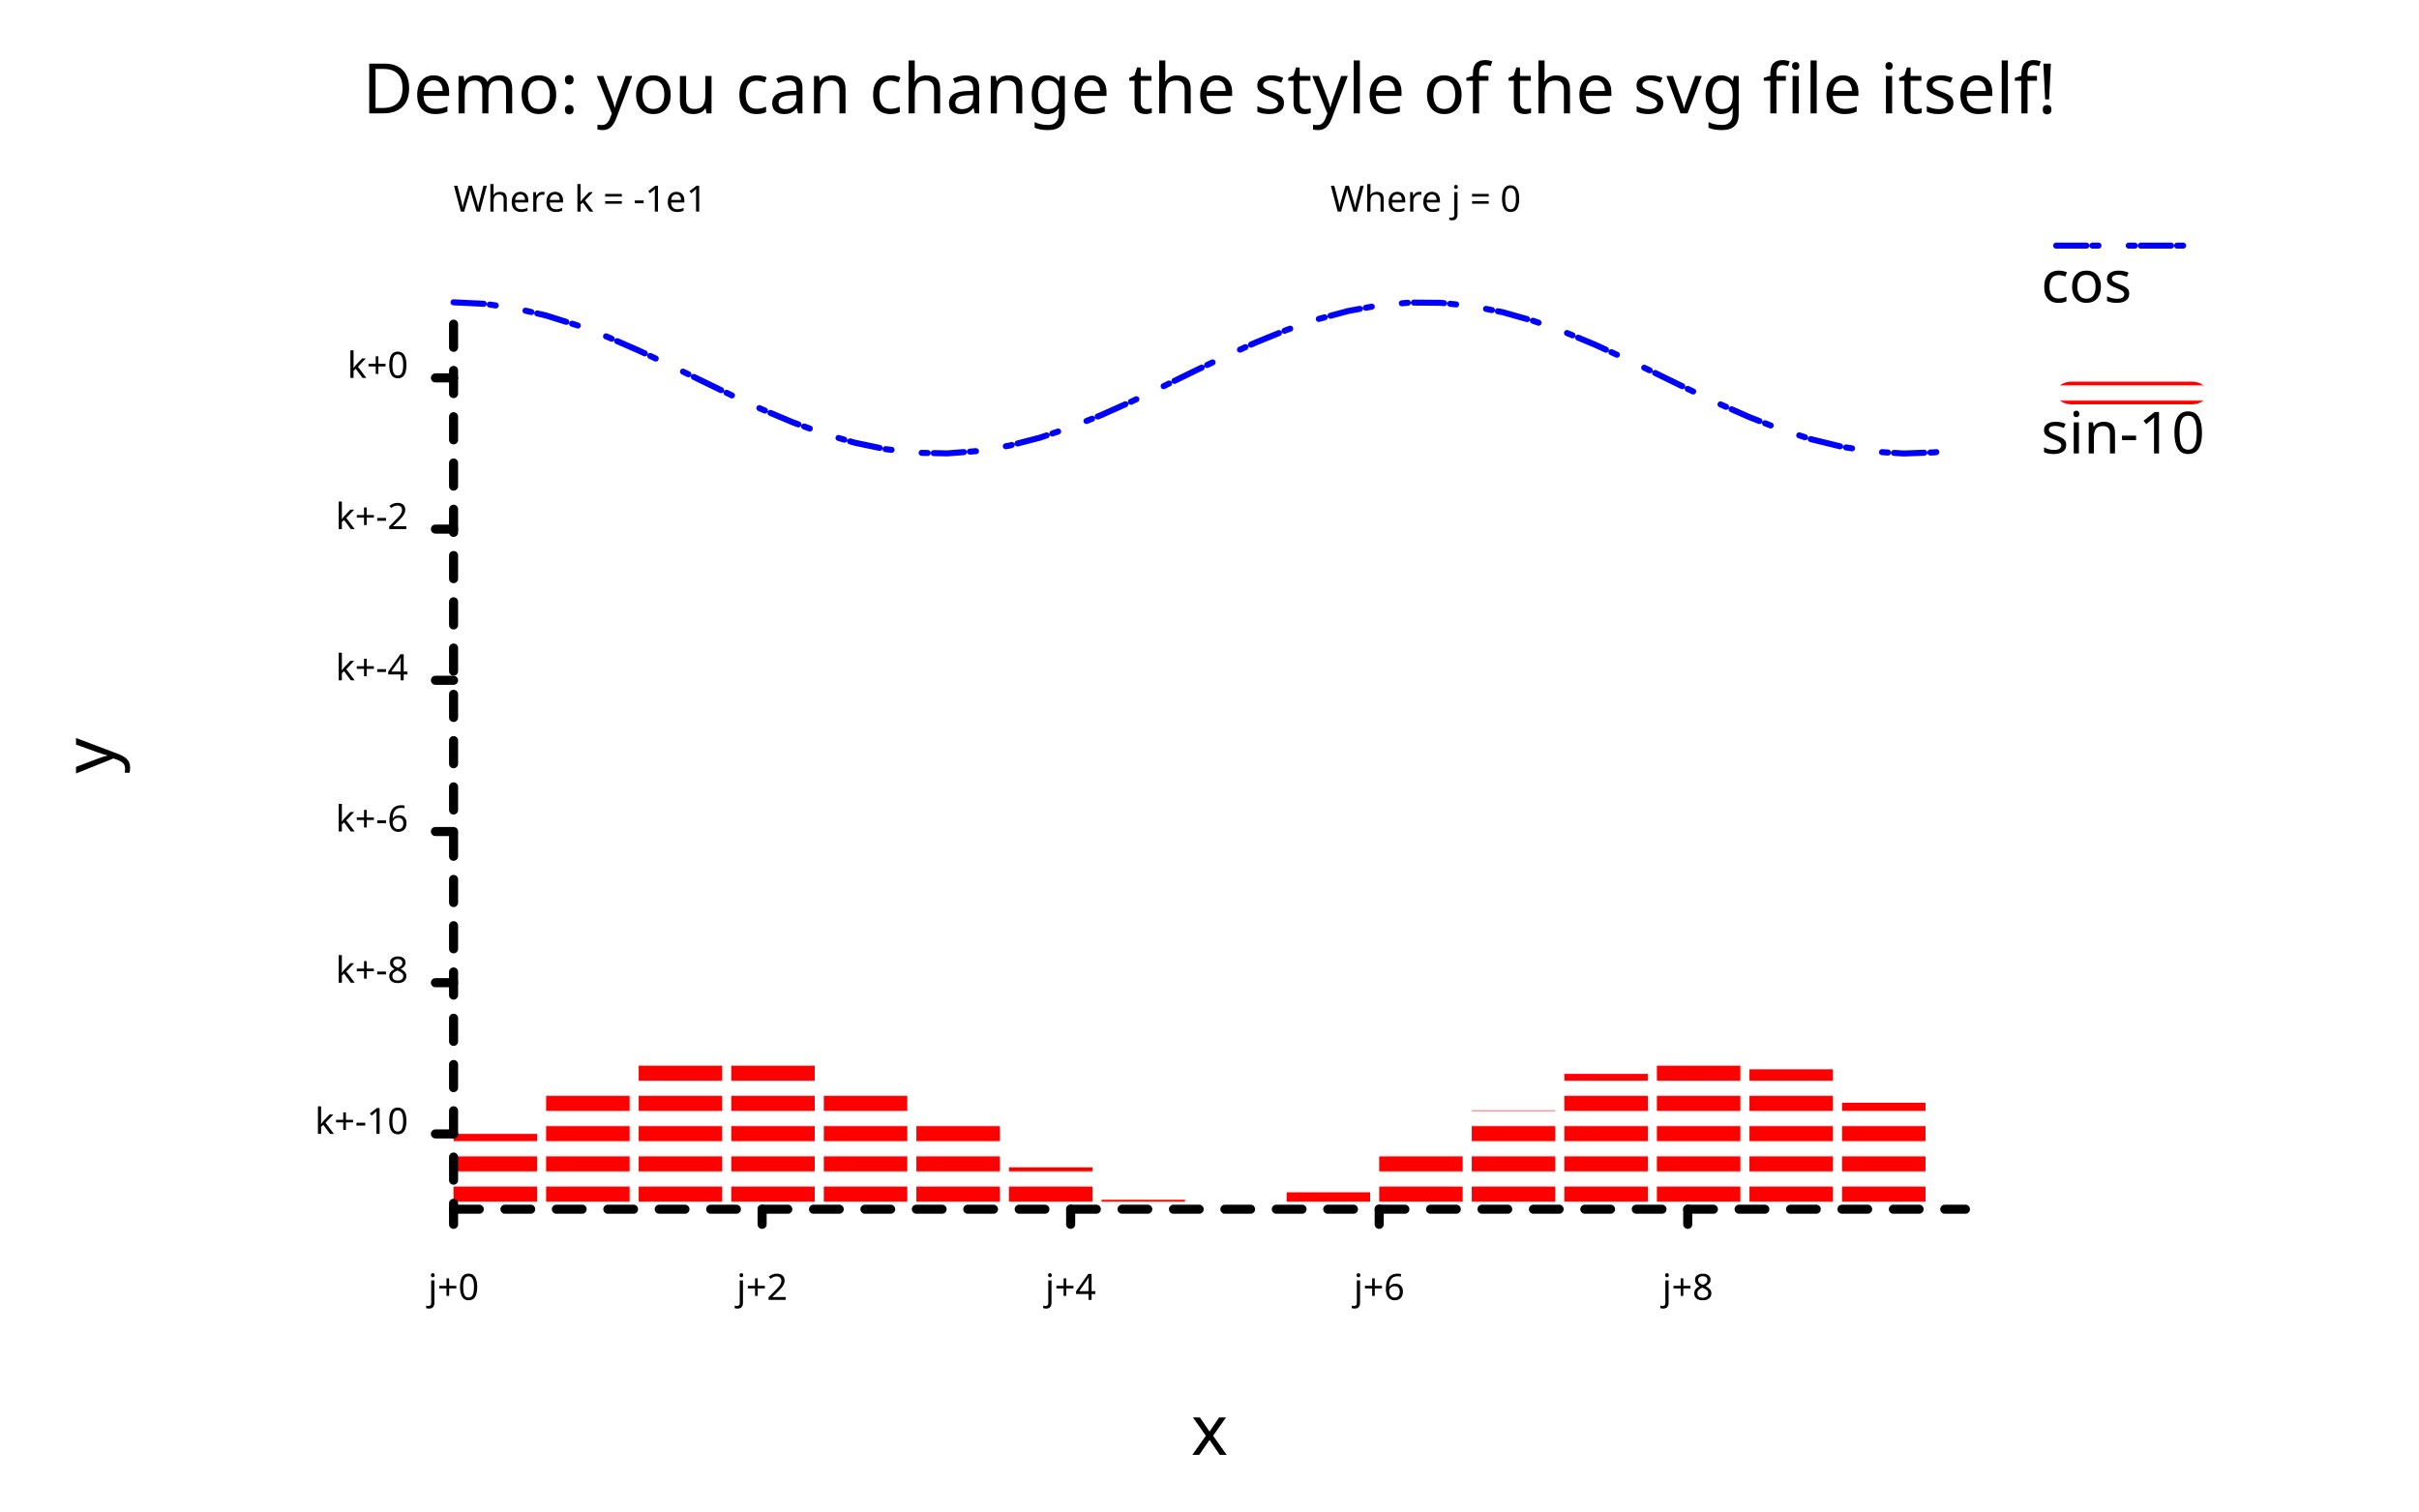
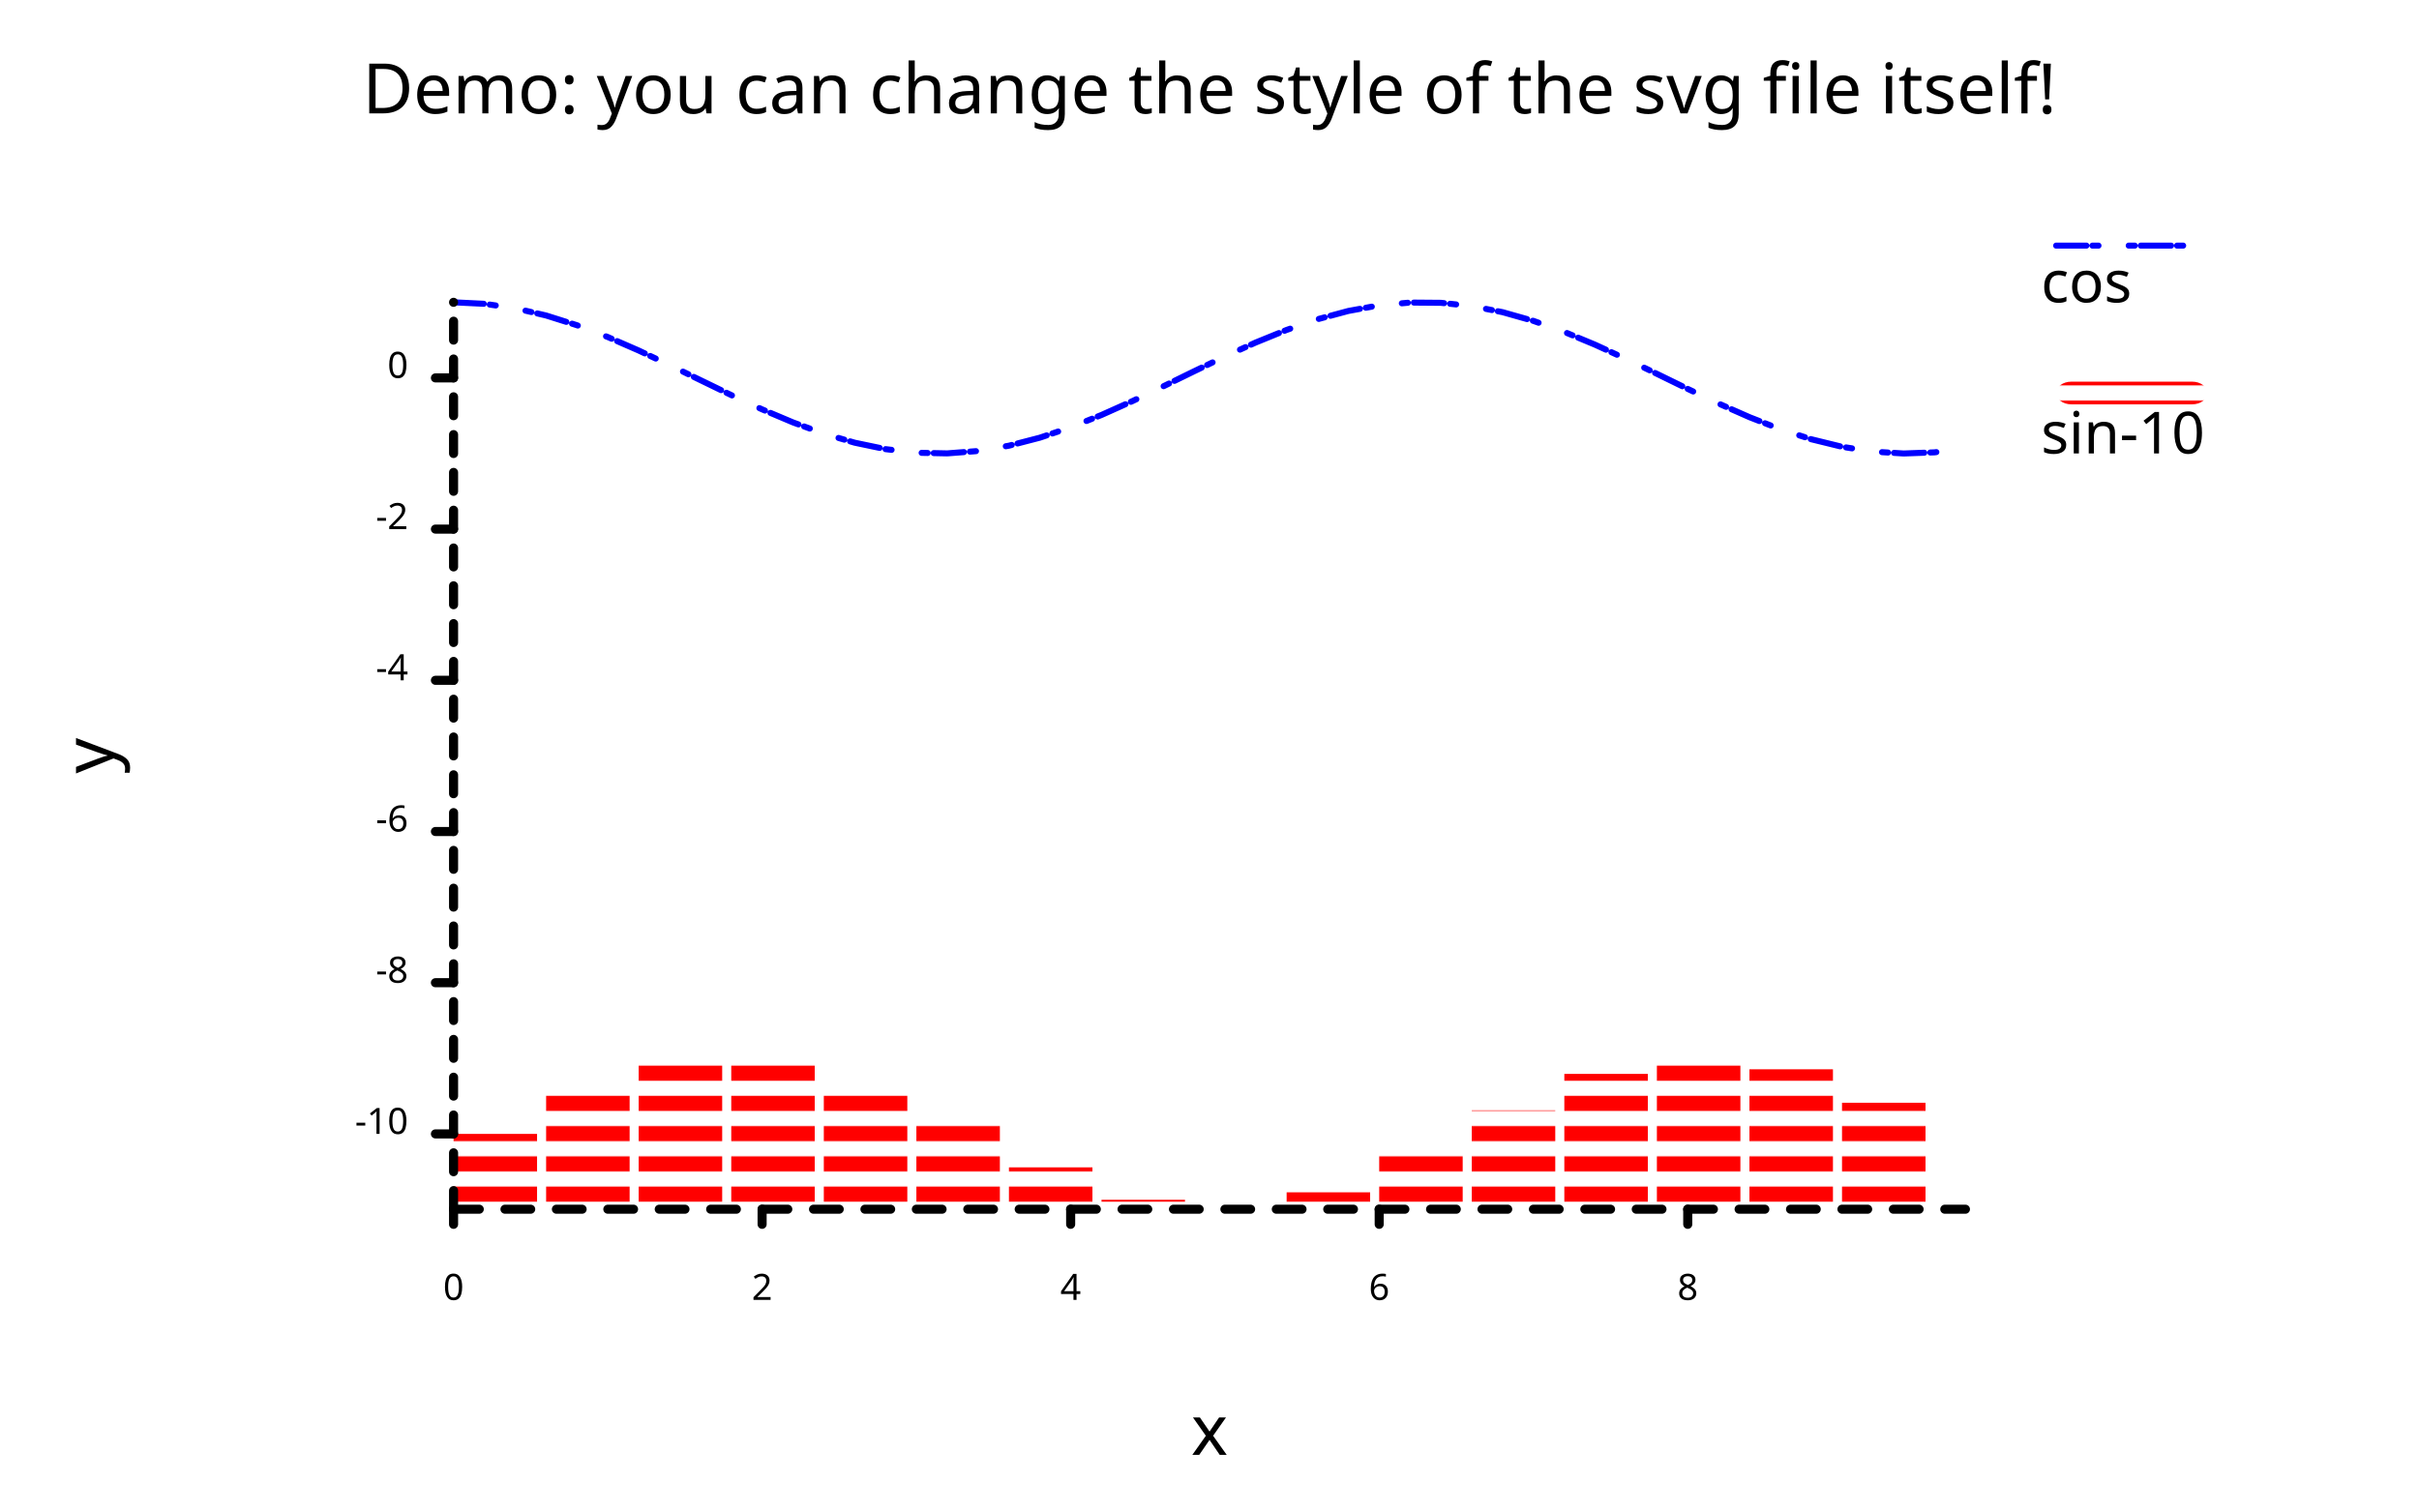
<svg xmlns="http://www.w3.org/2000/svg" width="800" class="poloto_background poloto" height="500" viewBox="0 0 800 500">
  <style>.poloto { stroke-linecap:round; stroke-linejoin:round; font-family: 'Tahoma', sans-serif; stroke-width:2; } .scatter{stroke-width:7} .poloto_text{fill: black;} .poloto_axis_lines{stroke: black;stroke-width:3;fill:none;stroke-dasharray:none} .poloto_background{background-color: AliceBlue;} .poloto0stroke{stroke:  blue;} .poloto1stroke{stroke:  red;} .poloto2stroke{stroke:  green;} .poloto3stroke{stroke:  gold;} .poloto4stroke{stroke:  aqua;} .poloto5stroke{stroke:  lime;} .poloto6stroke{stroke:  orange;} .poloto7stroke{stroke:  chocolate;} .poloto0fill{fill:blue;} .poloto1fill{fill:red;} .poloto2fill{fill:green;} .poloto3fill{fill:gold;} .poloto4fill{fill:aqua;} .poloto5fill{fill:lime;} .poloto6fill{fill:orange;} .poloto7fill{fill:chocolate;}</style>
  <defs>
    <pattern id="pattern" patternUnits="userSpaceOnUse" width="50" height="50">
      <circle cx="25" cy="25" r="25" fill="black" fill-opacity="0.2" />
    </pattern>
    <pattern id="pattern2" patternUnits="userSpaceOnUse" width="10" height="10">
      <line x1="0" y1="5" x2="10" y2="5" stroke="red" stroke-width="5" />
    </pattern>
  </defs>
  <style>
        .poloto_background.poloto_background{
            fill: url(#pattern);
        }
        .poloto0stroke.poloto0stroke{
            stroke-dasharray:10 2 2;
        }
        .poloto1fill.poloto1fill{
            fill: url(#pattern2);
        }
        </style>
  <text class="poloto_text" alignment-baseline="middle" text-anchor="start" font-size="large" x="675" y="100">cos</text>
  <line class="poloto0stroke poloto0legend" stroke="black" x1="680" x2="730" y1="81.25" y2="81.25" />
  <path class="poloto0stroke" fill="none" stroke="black" d=" M 150 100 L 160.204 100.498 L 170.408 101.974 L 180.612 104.368 L 190.816 107.585 L 201.02 111.496 L 211.224 115.946 L 221.429 120.757 L 231.633 125.738 L 241.837 130.69 L 252.041 135.415 L 262.245 139.725 L 272.449 143.449 L 282.653 146.437 L 292.857 148.571 L 303.061 149.766 L 313.265 149.973 L 323.469 149.186 L 333.673 147.434 L 343.878 144.789 L 354.082 141.354 L 364.286 137.268 L 374.49 132.694 L 384.694 127.813 L 394.898 122.82 L 405.102 117.914 L 415.306 113.291 L 425.51 109.136 L 435.714 105.613 L 445.918 102.863 L 456.122 100.996 L 466.327 100.086 L 476.531 100.17 L 486.735 101.245 L 496.939 103.266 L 507.143 106.154 L 517.347 109.794 L 527.551 114.041 L 537.755 118.724 L 547.959 123.659 L 558.163 128.647 L 568.367 133.49 L 578.571 137.994 L 588.776 141.981 L 598.98 145.292 L 609.184 147.794 L 619.388 149.387 L 629.592 150.008 L 639.796 149.633 L 650 148.276" />
  <text class="poloto_text" alignment-baseline="middle" text-anchor="start" font-size="large" x="675" y="150">sin-10</text>
  <rect class="poloto1fill poloto1legend" x="680" y="126.25" width="50" height="7.5" rx="5" ry="5" />
  <g class="poloto1fill">
    <rect x="150" y="375.088" width="27.612" height="24.912" />
    <rect x="180.612" y="360.967" width="27.612" height="39.033" />
    <rect x="211.224" y="351.779" width="27.612" height="48.221" />
    <rect x="241.837" y="350.734" width="27.612" height="49.266" />
    <rect x="272.449" y="358.196" width="27.612" height="41.804" />
    <rect x="303.061" y="371.559" width="27.612" height="28.441" />
    <rect x="333.673" y="386.154" width="27.612" height="13.846" />
    <rect x="364.286" y="396.884" width="27.612" height="3.116" />
    <rect x="394.898" y="400" width="27.612" height="0" />
    <rect x="425.51" y="394.413" width="27.612" height="5.587" />
    <rect x="456.122" y="382.076" width="27.612" height="17.924" />
    <rect x="486.735" y="367.297" width="27.612" height="32.703" />
    <rect x="517.347" y="355.24" width="27.612" height="44.76" />
    <rect x="547.959" y="350.116" width="27.612" height="49.884" />
    <rect x="578.571" y="353.716" width="27.612" height="46.284" />
    <rect x="609.184" y="364.782" width="27.612" height="35.218" />
  </g>
  <text class="poloto_text" alignment-baseline="start" text-anchor="middle" font-size="x-large" x="400" y="37.5">Demo: you can change the style of the svg file itself!</text>
  <text class="poloto_text" alignment-baseline="start" text-anchor="middle" font-size="x-large" x="400" y="481.25">x</text>
  <text class="poloto_text" alignment-baseline="start" text-anchor="middle" font-size="x-large" transform="rotate(-90,37.5,250)" x="37.5" y="250">y</text>
-   <text class="poloto_text" alignment-baseline="middle" text-anchor="start" x="440" y="70"> Where j = 0</text>
  <line class="poloto_axis_lines" stroke="black" x1="150" x2="150" y1="400" y2="405" />
-   <text class="poloto_text" alignment-baseline="start" text-anchor="middle" x="150" y="430"> j+0</text>
+   <text class="poloto_text" alignment-baseline="start" text-anchor="middle" x="150" y="430"> 0</text>
  <line class="poloto_axis_lines" stroke="black" x1="252.041" x2="252.041" y1="400" y2="405" />
-   <text class="poloto_text" alignment-baseline="start" text-anchor="middle" x="252.041" y="430"> j+2</text>
+   <text class="poloto_text" alignment-baseline="start" text-anchor="middle" x="252.041" y="430"> 2</text>
  <line class="poloto_axis_lines" stroke="black" x1="354.082" x2="354.082" y1="400" y2="405" />
-   <text class="poloto_text" alignment-baseline="start" text-anchor="middle" x="354.082" y="430"> j+4</text>
+   <text class="poloto_text" alignment-baseline="start" text-anchor="middle" x="354.082" y="430"> 4</text>
  <line class="poloto_axis_lines" stroke="black" x1="456.122" x2="456.122" y1="400" y2="405" />
-   <text class="poloto_text" alignment-baseline="start" text-anchor="middle" x="456.122" y="430"> j+6</text>
+   <text class="poloto_text" alignment-baseline="start" text-anchor="middle" x="456.122" y="430"> 6</text>
  <line class="poloto_axis_lines" stroke="black" x1="558.163" x2="558.163" y1="400" y2="405" />
-   <text class="poloto_text" alignment-baseline="start" text-anchor="middle" x="558.163" y="430"> j+8</text>
-   <text class="poloto_text" alignment-baseline="middle" text-anchor="start" x="150" y="70"> Where k = -1e1</text>
+   <text class="poloto_text" alignment-baseline="start" text-anchor="middle" x="558.163" y="430"> 8</text>
  <line class="poloto_axis_lines" stroke="black" x1="150" x2="144" y1="375.088" y2="375.088" />
-   <text class="poloto_text" alignment-baseline="middle" text-anchor="end" x="135" y="375.088"> k+-10</text>
+   <text class="poloto_text" alignment-baseline="middle" text-anchor="end" x="135" y="375.088"> -10</text>
  <line class="poloto_axis_lines" stroke="black" x1="150" x2="144" y1="325.072" y2="325.072" />
-   <text class="poloto_text" alignment-baseline="middle" text-anchor="end" x="135" y="325.072"> k+-8</text>
+   <text class="poloto_text" alignment-baseline="middle" text-anchor="end" x="135" y="325.072"> -8</text>
  <line class="poloto_axis_lines" stroke="black" x1="150" x2="144" y1="275.056" y2="275.056" />
-   <text class="poloto_text" alignment-baseline="middle" text-anchor="end" x="135" y="275.056"> k+-6</text>
+   <text class="poloto_text" alignment-baseline="middle" text-anchor="end" x="135" y="275.056"> -6</text>
  <line class="poloto_axis_lines" stroke="black" x1="150" x2="144" y1="225.04" y2="225.04" />
-   <text class="poloto_text" alignment-baseline="middle" text-anchor="end" x="135" y="225.04"> k+-4</text>
+   <text class="poloto_text" alignment-baseline="middle" text-anchor="end" x="135" y="225.04"> -4</text>
  <line class="poloto_axis_lines" stroke="black" x1="150" x2="144" y1="175.024" y2="175.024" />
-   <text class="poloto_text" alignment-baseline="middle" text-anchor="end" x="135" y="175.024"> k+-2</text>
+   <text class="poloto_text" alignment-baseline="middle" text-anchor="end" x="135" y="175.024"> -2</text>
  <line class="poloto_axis_lines" stroke="black" x1="150" x2="144" y1="125.008" y2="125.008" />
-   <text class="poloto_text" alignment-baseline="middle" text-anchor="end" x="135" y="125.008"> k+0</text>
+   <text class="poloto_text" alignment-baseline="middle" text-anchor="end" x="135" y="125.008"> 0</text>
  <path stroke="black" fill="none" class="poloto_axis_lines" style="stroke-dasharray:8.503;stroke-dashoffset:-0;" d=" M 150 400 L 650 400" />
-   <path stroke="black" fill="none" class="poloto_axis_lines" style="stroke-dasharray:7.653;stroke-dashoffset:-24.912;" d=" M 150 400 L 150 100" />
+   <path stroke="black" fill="none" class="poloto_axis_lines" style="stroke-dasharray:6.252;stroke-dashoffset:-24.912;" d=" M 150 400 L 150 100" />
</svg>
